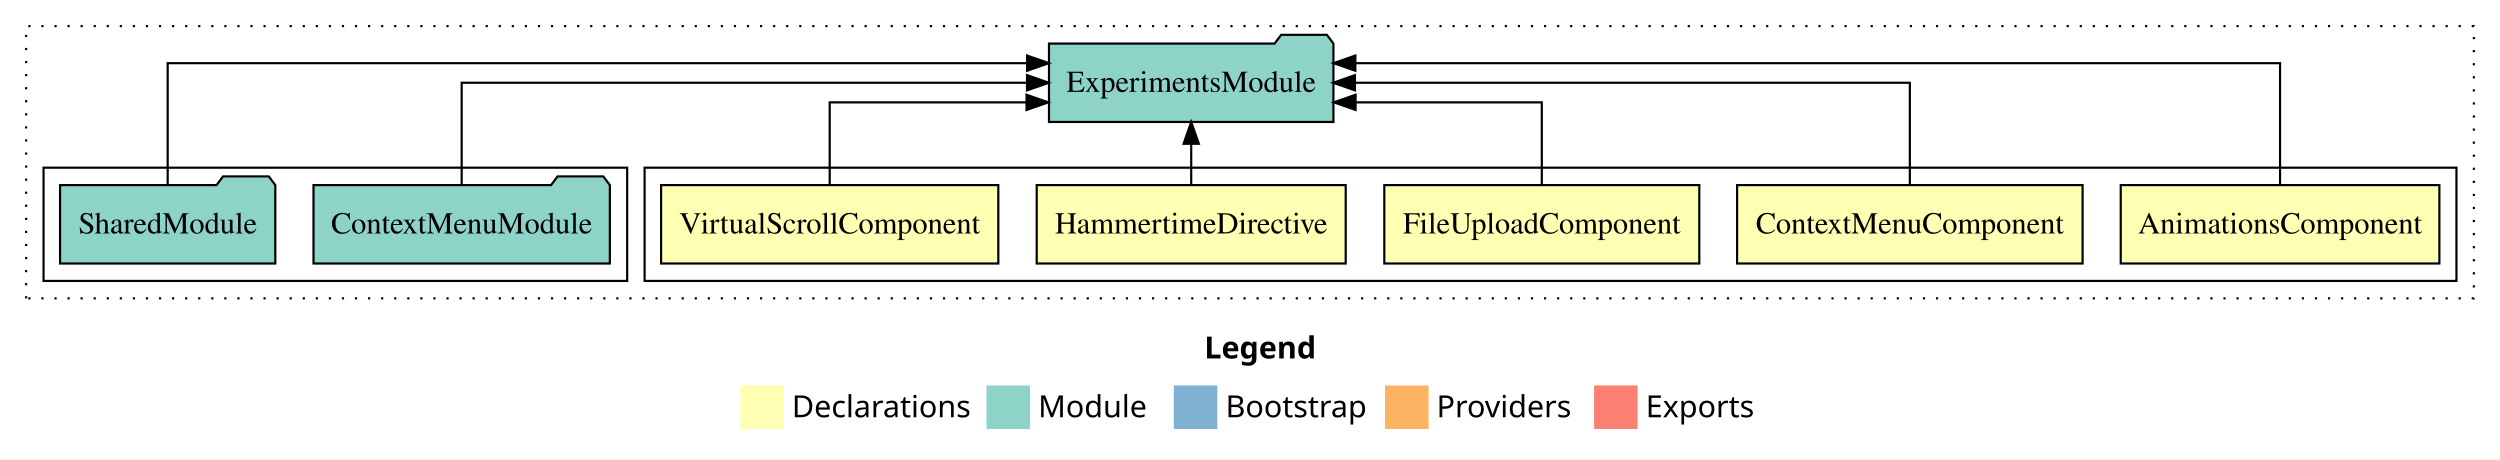
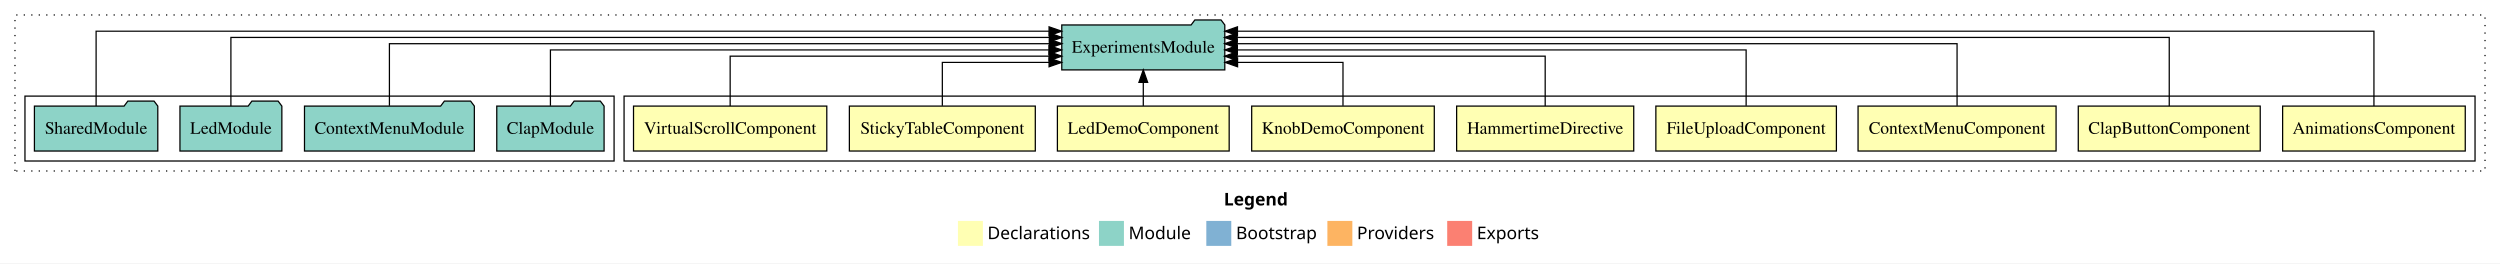
- <svg xmlns="http://www.w3.org/2000/svg" width="1148pt" height="211pt" viewBox="0.00 0.00 1148.00 211.00">
+ <svg xmlns="http://www.w3.org/2000/svg" width="2003pt" height="211pt" viewBox="0.00 0.00 2003.00 211.00">
  <g id="graph0" class="graph" transform="scale(1 1) rotate(0) translate(4 207)">
-     <polygon fill="#ffffff" stroke="transparent" points="-4,4 -4,-207 1144,-207 1144,4 -4,4" />
-     <text text-anchor="start" x="549.009" y="-42.4" font-family="sans-serif" font-weight="bold" font-size="14.00" fill="#000000">Legend</text>
-     <polygon fill="#ffffb3" stroke="transparent" points="336,-10 336,-30 356,-30 356,-10 336,-10" />
-     <text text-anchor="start" x="359.629" y="-15.4" font-family="sans-serif" font-size="14.00" fill="#000000">  Declarations</text>
-     <polygon fill="#8dd3c7" stroke="transparent" points="449,-10 449,-30 469,-30 469,-10 449,-10" />
-     <text text-anchor="start" x="472.725" y="-15.4" font-family="sans-serif" font-size="14.00" fill="#000000">  Module</text>
-     <polygon fill="#80b1d3" stroke="transparent" points="535,-10 535,-30 555,-30 555,-10 535,-10" />
-     <text text-anchor="start" x="558.781" y="-15.4" font-family="sans-serif" font-size="14.00" fill="#000000">  Bootstrap</text>
-     <polygon fill="#fdb462" stroke="transparent" points="632,-10 632,-30 652,-30 652,-10 632,-10" />
-     <text text-anchor="start" x="655.673" y="-15.4" font-family="sans-serif" font-size="14.00" fill="#000000">  Providers</text>
-     <polygon fill="#fb8072" stroke="transparent" points="728,-10 728,-30 748,-30 748,-10 728,-10" />
-     <text text-anchor="start" x="751.726" y="-15.4" font-family="sans-serif" font-size="14.00" fill="#000000">  Exports</text>
+     <polygon fill="#ffffff" stroke="transparent" points="-4,4 -4,-207 1999,-207 1999,4 -4,4" />
+     <text text-anchor="start" x="976.509" y="-42.4" font-family="sans-serif" font-weight="bold" font-size="14.00" fill="#000000">Legend</text>
+     <polygon fill="#ffffb3" stroke="transparent" points="763.5,-10 763.5,-30 783.5,-30 783.5,-10 763.5,-10" />
+     <text text-anchor="start" x="787.129" y="-15.4" font-family="sans-serif" font-size="14.00" fill="#000000">  Declarations</text>
+     <polygon fill="#8dd3c7" stroke="transparent" points="876.5,-10 876.5,-30 896.5,-30 896.5,-10 876.5,-10" />
+     <text text-anchor="start" x="900.225" y="-15.4" font-family="sans-serif" font-size="14.00" fill="#000000">  Module</text>
+     <polygon fill="#80b1d3" stroke="transparent" points="962.5,-10 962.5,-30 982.5,-30 982.5,-10 962.5,-10" />
+     <text text-anchor="start" x="986.281" y="-15.4" font-family="sans-serif" font-size="14.00" fill="#000000">  Bootstrap</text>
+     <polygon fill="#fdb462" stroke="transparent" points="1059.5,-10 1059.5,-30 1079.5,-30 1079.5,-10 1059.5,-10" />
+     <text text-anchor="start" x="1083.173" y="-15.4" font-family="sans-serif" font-size="14.00" fill="#000000">  Providers</text>
+     <polygon fill="#fb8072" stroke="transparent" points="1155.5,-10 1155.5,-30 1175.5,-30 1175.5,-10 1155.5,-10" />
+     <text text-anchor="start" x="1179.226" y="-15.4" font-family="sans-serif" font-size="14.00" fill="#000000">  Exports</text>
    <g id="clust1" class="cluster">
-       <polygon fill="none" stroke="#000000" stroke-dasharray="1,5" points="8,-70 8,-195 1132,-195 1132,-70 8,-70" />
+       <polygon fill="none" stroke="#000000" stroke-dasharray="1,5" points="8,-70 8,-195 1987,-195 1987,-70 8,-70" />
    </g>
    <g id="clust2" class="cluster">
-       <polygon fill="none" stroke="#000000" points="292,-78 292,-130 1124,-130 1124,-78 292,-78" />
+       <polygon fill="none" stroke="#000000" points="496,-78 496,-130 1979,-130 1979,-78 496,-78" />
    </g>
-     <g id="clust8" class="cluster">
-       <polygon fill="none" stroke="#000000" points="16,-78 16,-130 284,-130 284,-78 16,-78" />
+     <g id="clust12" class="cluster">
+       <polygon fill="none" stroke="#000000" points="16,-78 16,-130 488,-130 488,-78 16,-78" />
    </g>
    <g id="node1" class="node">
-       <polygon fill="#ffffb3" stroke="#000000" points="1116.161,-122 969.839,-122 969.839,-86 1116.161,-86 1116.161,-122" />
-       <text text-anchor="middle" x="1043" y="-99.8" font-family="Times,serif" font-size="14.00" fill="#000000">AnimationsComponent</text>
+       <polygon fill="#ffffb3" stroke="#000000" points="1971.161,-122 1824.839,-122 1824.839,-86 1971.161,-86 1971.161,-122" />
+       <text text-anchor="middle" x="1898" y="-99.8" font-family="Times,serif" font-size="14.00" fill="#000000">AnimationsComponent</text>
+     </g>
+     <g id="node10" class="node">
+       <polygon fill="#8dd3c7" stroke="#000000" points="977.309,-187 974.309,-191 953.309,-191 950.309,-187 846.691,-187 846.691,-151 977.309,-151 977.309,-187" />
+       <text text-anchor="middle" x="912" y="-164.8" font-family="Times,serif" font-size="14.00" fill="#000000">ExperimentsModule</text>
+     </g>
+     <g id="edge1" class="edge">
+       <path fill="none" stroke="#000000" d="M1898,-122.091C1898,-145.133 1898,-182 1898,-182 1898,-182 987.458,-182 987.458,-182" />
+       <polygon fill="#000000" stroke="#000000" points="987.458,-178.5 977.458,-182 987.458,-185.5 987.458,-178.5" />
+     </g>
+     <g id="node2" class="node">
+       <polygon fill="#ffffb3" stroke="#000000" points="1806.892,-122 1661.108,-122 1661.108,-86 1806.892,-86 1806.892,-122" />
+       <text text-anchor="middle" x="1734" y="-99.8" font-family="Times,serif" font-size="14.00" fill="#000000">ClapButtonComponent</text>
+     </g>
+     <g id="edge2" class="edge">
+       <path fill="none" stroke="#000000" d="M1734,-122.045C1734,-143.662 1734,-177 1734,-177 1734,-177 987.188,-177 987.188,-177" />
+       <polygon fill="#000000" stroke="#000000" points="987.188,-173.5 977.188,-177 987.188,-180.5 987.188,-173.5" />
+     </g>
+     <g id="node3" class="node">
+       <polygon fill="#ffffb3" stroke="#000000" points="1643.324,-122 1484.676,-122 1484.676,-86 1643.324,-86 1643.324,-122" />
+       <text text-anchor="middle" x="1564" y="-99.8" font-family="Times,serif" font-size="14.00" fill="#000000">ContextMenuComponent</text>
+     </g>
+     <g id="edge3" class="edge">
+       <path fill="none" stroke="#000000" d="M1564,-122.223C1564,-142.365 1564,-172 1564,-172 1564,-172 987.2,-172 987.2,-172" />
+       <polygon fill="#000000" stroke="#000000" points="987.201,-168.5 977.2,-172 987.2,-175.5 987.201,-168.5" />
+     </g>
+     <g id="node4" class="node">
+       <polygon fill="#ffffb3" stroke="#000000" points="1467.323,-122 1322.677,-122 1322.677,-86 1467.323,-86 1467.323,-122" />
+       <text text-anchor="middle" x="1395" y="-99.8" font-family="Times,serif" font-size="14.00" fill="#000000">FileUploadComponent</text>
+     </g>
+     <g id="edge4" class="edge">
+       <path fill="none" stroke="#000000" d="M1395,-122.222C1395,-140.828 1395,-167 1395,-167 1395,-167 987.391,-167 987.391,-167" />
+       <polygon fill="#000000" stroke="#000000" points="987.391,-163.5 977.391,-167 987.391,-170.5 987.391,-163.5" />
+     </g>
+     <g id="node5" class="node">
+       <polygon fill="#ffffb3" stroke="#000000" points="1304.947,-122 1163.053,-122 1163.053,-86 1304.947,-86 1304.947,-122" />
+       <text text-anchor="middle" x="1234" y="-99.8" font-family="Times,serif" font-size="14.00" fill="#000000">HammertimeDirective</text>
+     </g>
+     <g id="edge5" class="edge">
+       <path fill="none" stroke="#000000" d="M1234,-122.034C1234,-139.06 1234,-162 1234,-162 1234,-162 987.162,-162 987.162,-162" />
+       <polygon fill="#000000" stroke="#000000" points="987.162,-158.5 977.162,-162 987.162,-165.5 987.162,-158.5" />
    </g>
    <g id="node6" class="node">
-       <polygon fill="#8dd3c7" stroke="#000000" points="608.309,-187 605.309,-191 584.309,-191 581.309,-187 477.691,-187 477.691,-151 608.309,-151 608.309,-187" />
-       <text text-anchor="middle" x="543" y="-164.8" font-family="Times,serif" font-size="14.00" fill="#000000">ExperimentsModule</text>
+       <polygon fill="#ffffb3" stroke="#000000" points="1145.151,-122 998.849,-122 998.849,-86 1145.151,-86 1145.151,-122" />
+       <text text-anchor="middle" x="1072" y="-99.8" font-family="Times,serif" font-size="14.00" fill="#000000">KnobDemoComponent</text>
    </g>
-     <g id="edge1" class="edge">
-       <path fill="none" stroke="#000000" d="M1043,-122.292C1043,-144.206 1043,-178 1043,-178 1043,-178 618.366,-178 618.366,-178" />
-       <polygon fill="#000000" stroke="#000000" points="618.366,-174.5 608.366,-178 618.366,-181.5 618.366,-174.5" />
-     </g>
-     <g id="node2" class="node">
-       <polygon fill="#ffffb3" stroke="#000000" points="952.324,-122 793.676,-122 793.676,-86 952.324,-86 952.324,-122" />
-       <text text-anchor="middle" x="873" y="-99.8" font-family="Times,serif" font-size="14.00" fill="#000000">ContextMenuComponent</text>
-     </g>
-     <g id="edge2" class="edge">
-       <path fill="none" stroke="#000000" d="M873,-122.106C873,-141.339 873,-169 873,-169 873,-169 618.197,-169 618.197,-169" />
-       <polygon fill="#000000" stroke="#000000" points="618.197,-165.5 608.197,-169 618.197,-172.5 618.197,-165.5" />
-     </g>
-     <g id="node3" class="node">
-       <polygon fill="#ffffb3" stroke="#000000" points="776.323,-122 631.677,-122 631.677,-86 776.323,-86 776.323,-122" />
-       <text text-anchor="middle" x="704" y="-99.8" font-family="Times,serif" font-size="14.00" fill="#000000">FileUploadComponent</text>
-     </g>
-     <g id="edge3" class="edge">
-       <path fill="none" stroke="#000000" d="M704,-122.027C704,-138.398 704,-160 704,-160 704,-160 618.485,-160 618.485,-160" />
-       <polygon fill="#000000" stroke="#000000" points="618.485,-156.5 608.485,-160 618.485,-163.5 618.485,-156.5" />
-     </g>
-     <g id="node4" class="node">
-       <polygon fill="#ffffb3" stroke="#000000" points="613.947,-122 472.053,-122 472.053,-86 613.947,-86 613.947,-122" />
-       <text text-anchor="middle" x="543" y="-99.8" font-family="Times,serif" font-size="14.00" fill="#000000">HammertimeDirective</text>
-     </g>
-     <g id="edge4" class="edge">
-       <path fill="none" stroke="#000000" d="M543,-122.106C543,-122.106 543,-140.991 543,-140.991" />
-       <polygon fill="#000000" stroke="#000000" points="539.5,-140.991 543,-150.991 546.5,-140.991 539.5,-140.991" />
-     </g>
-     <g id="node5" class="node">
-       <polygon fill="#ffffb3" stroke="#000000" points="454.426,-122 299.574,-122 299.574,-86 454.426,-86 454.426,-122" />
-       <text text-anchor="middle" x="377" y="-99.8" font-family="Times,serif" font-size="14.00" fill="#000000">VirtualScrollComponent</text>
-     </g>
-     <g id="edge5" class="edge">
-       <path fill="none" stroke="#000000" d="M377,-122.027C377,-138.398 377,-160 377,-160 377,-160 467.392,-160 467.392,-160" />
-       <polygon fill="#000000" stroke="#000000" points="467.392,-163.5 477.392,-160 467.392,-156.5 467.392,-163.5" />
+     <g id="edge6" class="edge">
+       <path fill="none" stroke="#000000" d="M1072,-122.24C1072,-137.571 1072,-157 1072,-157 1072,-157 987.54,-157 987.54,-157" />
+       <polygon fill="#000000" stroke="#000000" points="987.54,-153.5 977.54,-157 987.54,-160.5 987.54,-153.5" />
    </g>
    <g id="node7" class="node">
-       <polygon fill="#8dd3c7" stroke="#000000" points="276.042,-122 273.042,-126 252.042,-126 249.042,-122 139.958,-122 139.958,-86 276.042,-86 276.042,-122" />
-       <text text-anchor="middle" x="208" y="-99.8" font-family="Times,serif" font-size="14.00" fill="#000000">ContextMenuModule</text>
+       <polygon fill="#ffffb3" stroke="#000000" points="980.812,-122 843.188,-122 843.188,-86 980.812,-86 980.812,-122" />
+       <text text-anchor="middle" x="912" y="-99.8" font-family="Times,serif" font-size="14.00" fill="#000000">LedDemoComponent</text>
    </g>
-     <g id="edge6" class="edge">
-       <path fill="none" stroke="#000000" d="M208,-122.106C208,-141.339 208,-169 208,-169 208,-169 467.613,-169 467.613,-169" />
-       <polygon fill="#000000" stroke="#000000" points="467.613,-172.5 477.613,-169 467.613,-165.5 467.613,-172.5" />
+     <g id="edge7" class="edge">
+       <path fill="none" stroke="#000000" d="M912,-122.106C912,-122.106 912,-140.991 912,-140.991" />
+       <polygon fill="#000000" stroke="#000000" points="908.5,-140.991 912,-150.991 915.5,-140.991 908.5,-140.991" />
    </g>
    <g id="node8" class="node">
+       <polygon fill="#ffffb3" stroke="#000000" points="825.483,-122 676.517,-122 676.517,-86 825.483,-86 825.483,-122" />
+       <text text-anchor="middle" x="751" y="-99.8" font-family="Times,serif" font-size="14.00" fill="#000000">StickyTableComponent</text>
+     </g>
+     <g id="edge8" class="edge">
+       <path fill="none" stroke="#000000" d="M751,-122.24C751,-137.571 751,-157 751,-157 751,-157 836.515,-157 836.515,-157" />
+       <polygon fill="#000000" stroke="#000000" points="836.515,-160.5 846.515,-157 836.515,-153.5 836.515,-160.5" />
+     </g>
+     <g id="node9" class="node">
+       <polygon fill="#ffffb3" stroke="#000000" points="658.426,-122 503.574,-122 503.574,-86 658.426,-86 658.426,-122" />
+       <text text-anchor="middle" x="581" y="-99.8" font-family="Times,serif" font-size="14.00" fill="#000000">VirtualScrollComponent</text>
+     </g>
+     <g id="edge9" class="edge">
+       <path fill="none" stroke="#000000" d="M581,-122.034C581,-139.06 581,-162 581,-162 581,-162 836.605,-162 836.605,-162" />
+       <polygon fill="#000000" stroke="#000000" points="836.605,-165.5 846.605,-162 836.605,-158.5 836.605,-165.5" />
+     </g>
+     <g id="node11" class="node">
+       <polygon fill="#8dd3c7" stroke="#000000" points="479.992,-122 476.992,-126 455.992,-126 452.992,-122 394.008,-122 394.008,-86 479.992,-86 479.992,-122" />
+       <text text-anchor="middle" x="437" y="-99.8" font-family="Times,serif" font-size="14.00" fill="#000000">ClapModule</text>
+     </g>
+     <g id="edge10" class="edge">
+       <path fill="none" stroke="#000000" d="M437,-122.222C437,-140.828 437,-167 437,-167 437,-167 836.452,-167 836.452,-167" />
+       <polygon fill="#000000" stroke="#000000" points="836.452,-170.5 846.452,-167 836.452,-163.5 836.452,-170.5" />
+     </g>
+     <g id="node12" class="node">
+       <polygon fill="#8dd3c7" stroke="#000000" points="376.042,-122 373.042,-126 352.042,-126 349.042,-122 239.958,-122 239.958,-86 376.042,-86 376.042,-122" />
+       <text text-anchor="middle" x="308" y="-99.8" font-family="Times,serif" font-size="14.00" fill="#000000">ContextMenuModule</text>
+     </g>
+     <g id="edge11" class="edge">
+       <path fill="none" stroke="#000000" d="M308,-122.223C308,-142.365 308,-172 308,-172 308,-172 836.788,-172 836.788,-172" />
+       <polygon fill="#000000" stroke="#000000" points="836.788,-175.5 846.788,-172 836.788,-168.5 836.788,-175.5" />
+     </g>
+     <g id="node13" class="node">
+       <polygon fill="#8dd3c7" stroke="#000000" points="221.818,-122 218.818,-126 197.818,-126 194.818,-122 140.182,-122 140.182,-86 221.818,-86 221.818,-122" />
+       <text text-anchor="middle" x="181" y="-99.8" font-family="Times,serif" font-size="14.00" fill="#000000">LedModule</text>
+     </g>
+     <g id="edge12" class="edge">
+       <path fill="none" stroke="#000000" d="M181,-122.045C181,-143.662 181,-177 181,-177 181,-177 836.807,-177 836.807,-177" />
+       <polygon fill="#000000" stroke="#000000" points="836.807,-180.5 846.807,-177 836.807,-173.5 836.807,-180.5" />
+     </g>
+     <g id="node14" class="node">
      <polygon fill="#8dd3c7" stroke="#000000" points="122.423,-122 119.423,-126 98.423,-126 95.423,-122 23.577,-122 23.577,-86 122.423,-86 122.423,-122" />
      <text text-anchor="middle" x="73" y="-99.8" font-family="Times,serif" font-size="14.00" fill="#000000">SharedModule</text>
    </g>
-     <g id="edge7" class="edge">
-       <path fill="none" stroke="#000000" d="M73,-122.292C73,-144.206 73,-178 73,-178 73,-178 467.649,-178 467.649,-178" />
-       <polygon fill="#000000" stroke="#000000" points="467.649,-181.5 477.649,-178 467.649,-174.5 467.649,-181.5" />
+     <g id="edge13" class="edge">
+       <path fill="none" stroke="#000000" d="M73,-122.091C73,-145.133 73,-182 73,-182 73,-182 836.514,-182 836.514,-182" />
+       <polygon fill="#000000" stroke="#000000" points="836.515,-185.5 846.514,-182 836.514,-178.5 836.515,-185.5" />
    </g>
  </g>
</svg>
